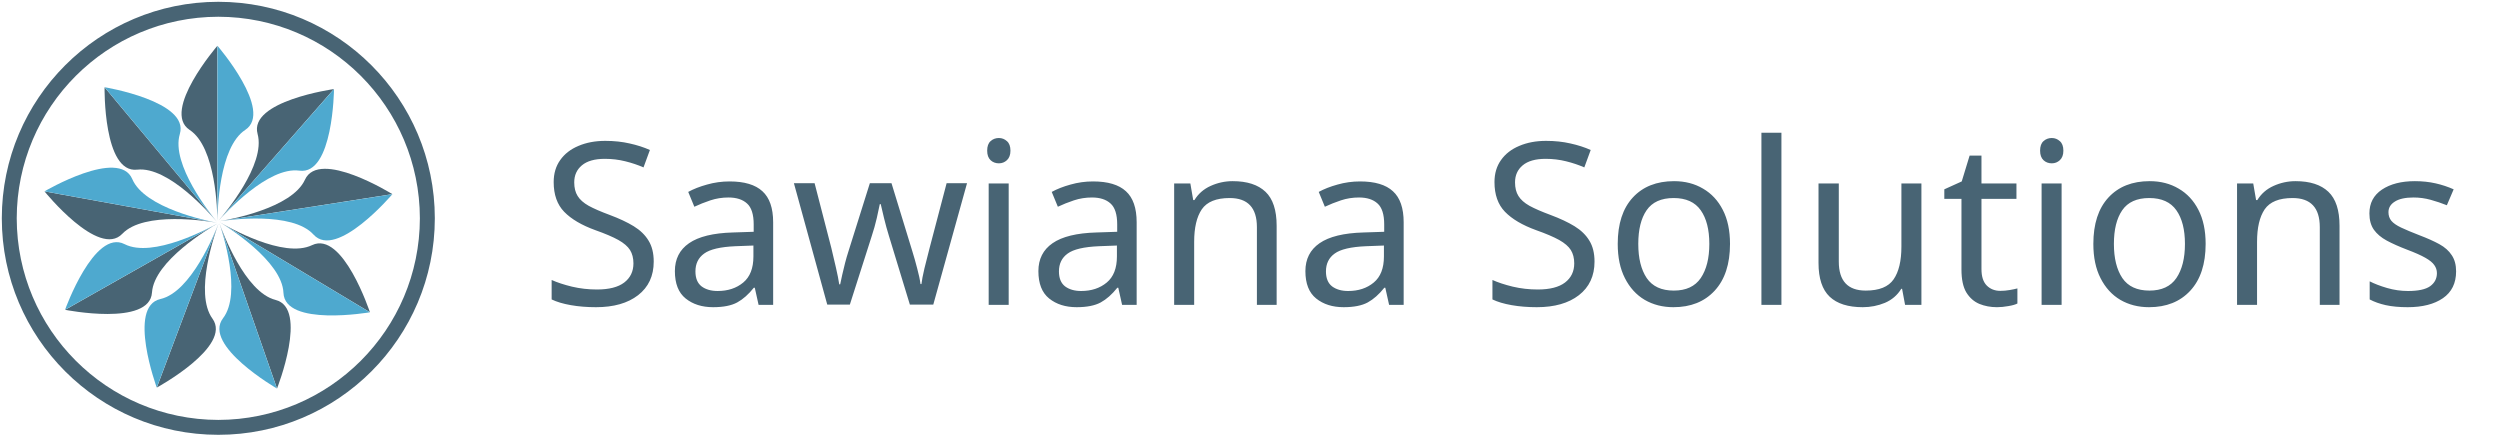
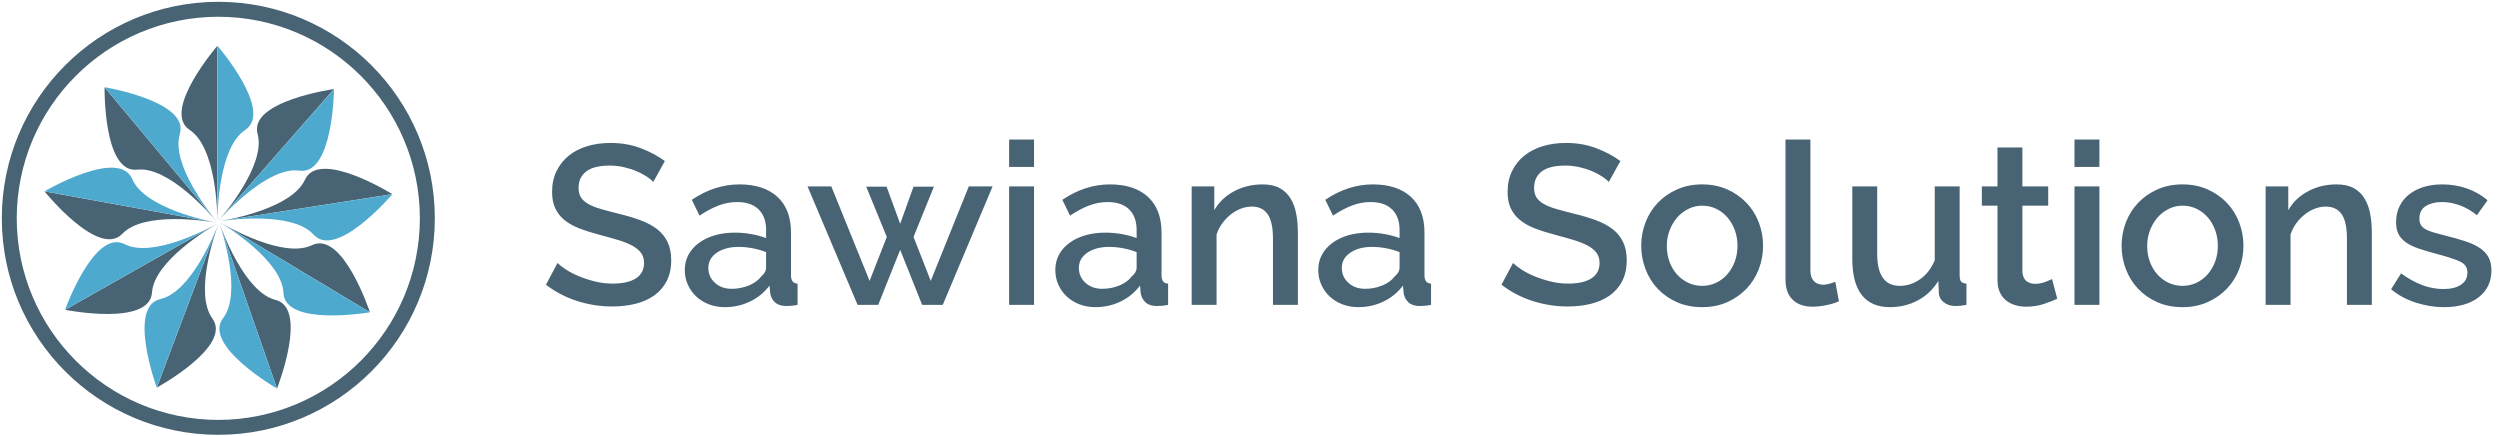
<svg xmlns="http://www.w3.org/2000/svg" width="287px" height="50px" viewBox="0 0 287 50" version="1.1">
  <defs />
-   <g id="Group-2" stroke="none" stroke-width="1" fill="none" fill-rule="evenodd">
-     <text id="Sawiana-Solutions" font-family="Raleway-SemiBold, Raleway" font-size="26" font-weight="500" fill="#486474">
-       <tspan x="62" y="35">Sawiana Solutions</tspan>
-     </text>
-     <g id="Group">
-       <path d="M21.769,14.914 C24.806,16.91 24.952,24.278 24.955,25.368 L24.955,5.258 C24.955,5.258 18.487,12.756 21.769,14.914 L21.769,14.914 Z" id="Fill-1" fill="#486474" />
-       <path d="M24.966,5.258 L24.966,25.368 C24.97,24.279 25.116,16.91 28.152,14.914 C31.435,12.756 24.966,5.258 24.966,5.258 L24.966,5.258 Z" id="Fill-2" fill="#4EA9CF" />
-       <path d="M15.744,19.477 C19.354,19.062 24.186,24.628 24.89,25.461 L12.004,10.019 C12.004,10.019 11.841,19.922 15.744,19.477 L15.744,19.477 Z" id="Fill-3" fill="#486474" />
-       <path d="M12.011,10.014 L24.894,25.454 C24.201,24.616 19.591,18.865 20.645,15.384 C21.783,11.627 12.011,10.014 12.011,10.014 L12.011,10.014 Z" id="Fill-4" fill="#4EA9CF" />
-       <path d="M14.04,26.84 C16.547,24.21 23.824,25.385 24.896,25.575 L5.11,21.973 C5.11,21.973 11.332,29.682 14.04,26.84 L14.04,26.84 Z" id="Fill-5" fill="#486474" />
-       <path d="M5.111,21.964 L24.898,25.568 C23.827,25.367 16.603,23.903 15.185,20.557 C13.65,16.943 5.111,21.964 5.111,21.964 L5.111,21.964 Z" id="Fill-6" fill="#4EA9CF" />
-       <path d="M17.448,33.585 C17.689,29.958 24.029,26.2 24.975,25.658 L7.476,35.567 C7.476,35.567 17.19,37.502 17.448,33.585 L17.448,33.585 Z" id="Fill-7" fill="#486474" />
-       <path d="M7.469,35.561 L24.97,25.652 C24.019,26.184 17.536,29.688 14.302,28.028 C10.809,26.237 7.469,35.561 7.469,35.561 L7.469,35.561 Z" id="Fill-8" fill="#4EA9CF" />
-       <path d="M24.389,36.578 C22.25,33.641 24.71,26.693 25.088,25.672 L18.003,44.493 C18.003,44.492 26.699,39.754 24.389,36.578 L24.389,36.578 Z" id="Fill-9" fill="#486474" />
-       <path d="M17.994,44.488 L25.082,25.668 C24.691,26.685 21.958,33.533 18.413,34.329 C14.583,35.19 17.994,44.488 17.994,44.488 L17.994,44.488 Z" id="Fill-10" fill="#4EA9CF" />
-       <path d="M31.635,34.433 C28.111,33.547 25.548,26.634 25.185,25.608 L31.802,44.6 C31.802,44.6 35.441,35.389 31.635,34.433 L31.635,34.433 Z" id="Fill-11" fill="#486474" />
-       <path d="M31.793,44.601 L25.177,25.61 C25.531,26.642 27.817,33.65 25.605,36.533 C23.216,39.65 31.793,44.601 31.793,44.601 L31.793,44.601 Z" id="Fill-12" fill="#4EA9CF" />
-       <path d="M35.823,28.143 C32.55,29.72 26.155,26.055 25.219,25.498 L42.465,35.843 C42.465,35.843 39.361,26.435 35.823,28.143 L35.823,28.143 Z" id="Fill-13" fill="#486474" />
-       <path d="M42.462,35.851 L25.213,25.507 C26.144,26.072 32.39,29.988 32.541,33.618 C32.702,37.542 42.462,35.851 42.462,35.851 L42.462,35.851 Z" id="Fill-14" fill="#4EA9CF" />
-       <path d="M35.009,20.628 C33.508,23.937 26.247,25.222 25.173,25.394 L45.042,22.286 C45.042,22.286 36.631,17.052 35.009,20.628 L35.009,20.628 Z" id="Fill-15" fill="#486474" />
-       <path d="M45.046,22.293 L25.175,25.402 C26.252,25.239 33.555,24.243 35.997,26.935 C38.634,29.845 45.046,22.293 45.046,22.293 L45.046,22.293 Z" id="Fill-16" fill="#4EA9CF" />
-       <path d="M29.572,15.381 C30.537,18.882 25.787,24.52 25.073,25.342 L38.336,10.225 C38.336,10.225 28.526,11.596 29.572,15.381 L29.572,15.381 Z" id="Fill-17" fill="#486474" />
-       <path d="M38.343,10.23 L25.078,25.347 C25.8,24.532 30.773,19.089 34.369,19.591 C38.258,20.135 38.343,10.23 38.343,10.23 L38.343,10.23 Z" id="Fill-18" fill="#4EA9CF" />
-       <path d="M0.208,25.061 C0.208,11.34 11.335,0.21 25.063,0.207 C38.789,0.21 49.913,11.34 49.918,25.061 C49.913,38.789 38.789,49.916 25.063,49.916 C11.335,49.916 0.208,38.789 0.208,25.061 L0.208,25.061 Z M1.92,25.061 C1.942,37.844 12.281,48.183 25.063,48.206 C37.846,48.183 48.183,37.844 48.202,25.061 C48.183,12.279 37.846,1.94 25.063,1.923 C12.281,1.94 1.942,12.279 1.92,25.061 L1.92,25.061 Z" id="Fill-19" fill="#486474" />
-     </g>
-   </g>
+   <path d="M75,20.882 C74.827,20.691 74.575,20.488 74.246,20.271 C73.917,20.054 73.531,19.851 73.089,19.66 C72.647,19.469 72.162,19.313 71.633,19.192 C71.104,19.071 70.563,19.01 70.008,19.01 C68.777,19.01 67.872,19.235 67.291,19.686 C66.71,20.137 66.42,20.761 66.42,21.558 C66.42,22.009 66.511,22.377 66.693,22.663 C66.875,22.949 67.157,23.2 67.538,23.417 C67.919,23.634 68.396,23.824 68.968,23.989 C69.54,24.154 70.207,24.331 70.97,24.522 C71.906,24.747 72.751,24.999 73.505,25.276 C74.259,25.553 74.896,25.891 75.416,26.29 C75.936,26.689 76.339,27.178 76.625,27.759 C76.911,28.34 77.054,29.046 77.054,29.878 C77.054,30.814 76.876,31.62 76.521,32.296 C76.166,32.972 75.68,33.522 75.065,33.947 C74.45,34.372 73.735,34.684 72.92,34.883 C72.105,35.082 71.23,35.182 70.294,35.182 C68.89,35.182 67.534,34.97 66.225,34.545 C64.916,34.12 63.733,33.501 62.676,32.686 L64.002,30.19 C64.227,30.415 64.552,30.667 64.977,30.944 C65.402,31.221 65.896,31.477 66.459,31.711 C67.022,31.945 67.633,32.144 68.292,32.309 C68.951,32.474 69.635,32.556 70.346,32.556 C71.49,32.556 72.374,32.357 72.998,31.958 C73.622,31.559 73.934,30.97 73.934,30.19 C73.934,29.722 73.817,29.332 73.583,29.02 C73.349,28.708 73.015,28.435 72.582,28.201 C72.149,27.967 71.62,27.755 70.996,27.564 C70.372,27.373 69.661,27.174 68.864,26.966 C67.945,26.723 67.144,26.468 66.459,26.199 C65.774,25.93 65.207,25.605 64.756,25.224 C64.305,24.843 63.963,24.396 63.729,23.885 C63.495,23.374 63.378,22.754 63.378,22.026 C63.378,21.125 63.551,20.323 63.898,19.621 C64.245,18.919 64.717,18.33 65.315,17.853 C65.913,17.376 66.619,17.017 67.434,16.774 C68.249,16.531 69.133,16.41 70.086,16.41 C71.334,16.41 72.487,16.609 73.544,17.008 C74.601,17.407 75.529,17.901 76.326,18.49 L75,20.882 Z M83.216,35.26 C82.557,35.26 81.946,35.152 81.383,34.935 C80.82,34.718 80.334,34.419 79.927,34.038 C79.52,33.657 79.199,33.206 78.965,32.686 C78.731,32.166 78.614,31.603 78.614,30.996 C78.614,30.355 78.753,29.774 79.03,29.254 C79.307,28.734 79.702,28.283 80.213,27.902 C80.724,27.521 81.331,27.226 82.033,27.018 C82.735,26.81 83.511,26.706 84.36,26.706 C85.001,26.706 85.634,26.762 86.258,26.875 C86.882,26.988 87.445,27.139 87.948,27.33 L87.948,26.394 C87.948,25.389 87.662,24.604 87.09,24.041 C86.518,23.478 85.695,23.196 84.62,23.196 C83.892,23.196 83.177,23.33 82.475,23.599 C81.773,23.868 81.049,24.253 80.304,24.756 L79.42,22.936 C81.171,21.757 82.991,21.168 84.88,21.168 C86.752,21.168 88.208,21.645 89.248,22.598 C90.288,23.551 90.808,24.921 90.808,26.706 L90.808,31.62 C90.808,32.227 91.059,32.539 91.562,32.556 L91.562,35 C91.285,35.052 91.046,35.087 90.847,35.104 C90.648,35.121 90.453,35.13 90.262,35.13 C89.707,35.13 89.278,34.991 88.975,34.714 C88.672,34.437 88.485,34.081 88.416,33.648 L88.338,32.79 C87.731,33.587 86.982,34.198 86.089,34.623 C85.196,35.048 84.239,35.26 83.216,35.26 L83.216,35.26 Z M83.996,33.154 C84.689,33.154 85.344,33.028 85.959,32.777 C86.574,32.526 87.055,32.175 87.402,31.724 C87.766,31.412 87.948,31.083 87.948,30.736 L87.948,28.942 C87.463,28.751 86.947,28.604 86.401,28.5 C85.855,28.396 85.322,28.344 84.802,28.344 C83.779,28.344 82.943,28.565 82.293,29.007 C81.643,29.449 81.318,30.034 81.318,30.762 C81.318,31.438 81.569,32.006 82.072,32.465 C82.575,32.924 83.216,33.154 83.996,33.154 L83.996,33.154 Z M111.218,21.402 L113.948,21.402 L108.228,35 L105.862,35 L103.34,28.682 L100.818,35 L98.452,35 L92.706,21.402 L95.436,21.402 L99.83,32.244 L101.806,27.2 L99.44,21.428 L101.78,21.428 L103.34,25.692 L104.874,21.428 L107.214,21.428 L104.874,27.2 L106.85,32.244 L111.218,21.402 Z M115.846,35 L115.846,21.402 L118.706,21.402 L118.706,35 L115.846,35 Z M115.846,19.166 L115.846,16.02 L118.706,16.02 L118.706,19.166 L115.846,19.166 Z M125.752,35.26 C125.093,35.26 124.482,35.152 123.919,34.935 C123.356,34.718 122.87,34.419 122.463,34.038 C122.056,33.657 121.735,33.206 121.501,32.686 C121.267,32.166 121.15,31.603 121.15,30.996 C121.15,30.355 121.289,29.774 121.566,29.254 C121.843,28.734 122.238,28.283 122.749,27.902 C123.26,27.521 123.867,27.226 124.569,27.018 C125.271,26.81 126.047,26.706 126.896,26.706 C127.537,26.706 128.17,26.762 128.794,26.875 C129.418,26.988 129.981,27.139 130.484,27.33 L130.484,26.394 C130.484,25.389 130.198,24.604 129.626,24.041 C129.054,23.478 128.231,23.196 127.156,23.196 C126.428,23.196 125.713,23.33 125.011,23.599 C124.309,23.868 123.585,24.253 122.84,24.756 L121.956,22.936 C123.707,21.757 125.527,21.168 127.416,21.168 C129.288,21.168 130.744,21.645 131.784,22.598 C132.824,23.551 133.344,24.921 133.344,26.706 L133.344,31.62 C133.344,32.227 133.595,32.539 134.098,32.556 L134.098,35 C133.821,35.052 133.582,35.087 133.383,35.104 C133.184,35.121 132.989,35.13 132.798,35.13 C132.243,35.13 131.814,34.991 131.511,34.714 C131.208,34.437 131.021,34.081 130.952,33.648 L130.874,32.79 C130.267,33.587 129.518,34.198 128.625,34.623 C127.732,35.048 126.775,35.26 125.752,35.26 L125.752,35.26 Z M126.532,33.154 C127.225,33.154 127.88,33.028 128.495,32.777 C129.11,32.526 129.591,32.175 129.938,31.724 C130.302,31.412 130.484,31.083 130.484,30.736 L130.484,28.942 C129.999,28.751 129.483,28.604 128.937,28.5 C128.391,28.396 127.858,28.344 127.338,28.344 C126.315,28.344 125.479,28.565 124.829,29.007 C124.179,29.449 123.854,30.034 123.854,30.762 C123.854,31.438 124.105,32.006 124.608,32.465 C125.111,32.924 125.752,33.154 126.532,33.154 L126.532,33.154 Z M148.996,35 L146.136,35 L146.136,27.382 C146.136,26.099 145.932,25.168 145.525,24.587 C145.118,24.006 144.515,23.716 143.718,23.716 C143.302,23.716 142.886,23.794 142.47,23.95 C142.054,24.106 141.664,24.327 141.3,24.613 C140.936,24.899 140.611,25.237 140.325,25.627 C140.039,26.017 139.818,26.446 139.662,26.914 L139.662,35 L136.802,35 L136.802,21.402 L139.402,21.402 L139.402,24.132 C139.922,23.213 140.676,22.49 141.664,21.961 C142.652,21.432 143.744,21.168 144.94,21.168 C145.755,21.168 146.422,21.315 146.942,21.61 C147.462,21.905 147.874,22.308 148.177,22.819 C148.48,23.33 148.693,23.92 148.814,24.587 C148.935,25.254 148.996,25.961 148.996,26.706 L148.996,35 Z M155.938,35.26 C155.279,35.26 154.668,35.152 154.105,34.935 C153.542,34.718 153.056,34.419 152.649,34.038 C152.242,33.657 151.921,33.206 151.687,32.686 C151.453,32.166 151.336,31.603 151.336,30.996 C151.336,30.355 151.475,29.774 151.752,29.254 C152.029,28.734 152.424,28.283 152.935,27.902 C153.446,27.521 154.053,27.226 154.755,27.018 C155.457,26.81 156.233,26.706 157.082,26.706 C157.723,26.706 158.356,26.762 158.98,26.875 C159.604,26.988 160.167,27.139 160.67,27.33 L160.67,26.394 C160.67,25.389 160.384,24.604 159.812,24.041 C159.24,23.478 158.417,23.196 157.342,23.196 C156.614,23.196 155.899,23.33 155.197,23.599 C154.495,23.868 153.771,24.253 153.026,24.756 L152.142,22.936 C153.893,21.757 155.713,21.168 157.602,21.168 C159.474,21.168 160.93,21.645 161.97,22.598 C163.01,23.551 163.53,24.921 163.53,26.706 L163.53,31.62 C163.53,32.227 163.781,32.539 164.284,32.556 L164.284,35 C164.007,35.052 163.768,35.087 163.569,35.104 C163.37,35.121 163.175,35.13 162.984,35.13 C162.429,35.13 162,34.991 161.697,34.714 C161.394,34.437 161.207,34.081 161.138,33.648 L161.06,32.79 C160.453,33.587 159.704,34.198 158.811,34.623 C157.918,35.048 156.961,35.26 155.938,35.26 L155.938,35.26 Z M156.718,33.154 C157.411,33.154 158.066,33.028 158.681,32.777 C159.296,32.526 159.777,32.175 160.124,31.724 C160.488,31.412 160.67,31.083 160.67,30.736 L160.67,28.942 C160.185,28.751 159.669,28.604 159.123,28.5 C158.577,28.396 158.044,28.344 157.524,28.344 C156.501,28.344 155.665,28.565 155.015,29.007 C154.365,29.449 154.04,30.034 154.04,30.762 C154.04,31.438 154.291,32.006 154.794,32.465 C155.297,32.924 155.938,33.154 156.718,33.154 L156.718,33.154 Z M184.694,20.882 C184.521,20.691 184.269,20.488 183.94,20.271 C183.611,20.054 183.225,19.851 182.783,19.66 C182.341,19.469 181.856,19.313 181.327,19.192 C180.798,19.071 180.257,19.01 179.702,19.01 C178.471,19.01 177.566,19.235 176.985,19.686 C176.404,20.137 176.114,20.761 176.114,21.558 C176.114,22.009 176.205,22.377 176.387,22.663 C176.569,22.949 176.851,23.2 177.232,23.417 C177.613,23.634 178.09,23.824 178.662,23.989 C179.234,24.154 179.901,24.331 180.664,24.522 C181.6,24.747 182.445,24.999 183.199,25.276 C183.953,25.553 184.59,25.891 185.11,26.29 C185.63,26.689 186.033,27.178 186.319,27.759 C186.605,28.34 186.748,29.046 186.748,29.878 C186.748,30.814 186.57,31.62 186.215,32.296 C185.86,32.972 185.374,33.522 184.759,33.947 C184.144,34.372 183.429,34.684 182.614,34.883 C181.799,35.082 180.924,35.182 179.988,35.182 C178.584,35.182 177.228,34.97 175.919,34.545 C174.61,34.12 173.427,33.501 172.37,32.686 L173.696,30.19 C173.921,30.415 174.246,30.667 174.671,30.944 C175.096,31.221 175.59,31.477 176.153,31.711 C176.716,31.945 177.327,32.144 177.986,32.309 C178.645,32.474 179.329,32.556 180.04,32.556 C181.184,32.556 182.068,32.357 182.692,31.958 C183.316,31.559 183.628,30.97 183.628,30.19 C183.628,29.722 183.511,29.332 183.277,29.02 C183.043,28.708 182.709,28.435 182.276,28.201 C181.843,27.967 181.314,27.755 180.69,27.564 C180.066,27.373 179.355,27.174 178.558,26.966 C177.639,26.723 176.838,26.468 176.153,26.199 C175.468,25.93 174.901,25.605 174.45,25.224 C173.999,24.843 173.657,24.396 173.423,23.885 C173.189,23.374 173.072,22.754 173.072,22.026 C173.072,21.125 173.245,20.323 173.592,19.621 C173.939,18.919 174.411,18.33 175.009,17.853 C175.607,17.376 176.313,17.017 177.128,16.774 C177.943,16.531 178.827,16.41 179.78,16.41 C181.028,16.41 182.181,16.609 183.238,17.008 C184.295,17.407 185.223,17.901 186.02,18.49 L184.694,20.882 Z M195.406,35.26 C194.331,35.26 193.365,35.069 192.507,34.688 C191.649,34.307 190.917,33.795 190.31,33.154 C189.703,32.513 189.235,31.763 188.906,30.905 C188.577,30.047 188.412,29.15 188.412,28.214 C188.412,27.278 188.577,26.381 188.906,25.523 C189.235,24.665 189.708,23.915 190.323,23.274 C190.938,22.633 191.675,22.121 192.533,21.74 C193.391,21.359 194.349,21.168 195.406,21.168 C196.463,21.168 197.421,21.359 198.279,21.74 C199.137,22.121 199.874,22.633 200.489,23.274 C201.104,23.915 201.577,24.665 201.906,25.523 C202.235,26.381 202.4,27.278 202.4,28.214 C202.4,29.15 202.235,30.047 201.906,30.905 C201.577,31.763 201.104,32.513 200.489,33.154 C199.874,33.795 199.137,34.307 198.279,34.688 C197.421,35.069 196.463,35.26 195.406,35.26 L195.406,35.26 Z M191.35,28.24 C191.35,28.899 191.454,29.505 191.662,30.06 C191.87,30.615 192.156,31.096 192.52,31.503 C192.884,31.91 193.313,32.231 193.807,32.465 C194.301,32.699 194.834,32.816 195.406,32.816 C195.978,32.816 196.511,32.699 197.005,32.465 C197.499,32.231 197.928,31.906 198.292,31.49 C198.656,31.074 198.942,30.589 199.15,30.034 C199.358,29.479 199.462,28.873 199.462,28.214 C199.462,27.573 199.358,26.97 199.15,26.407 C198.942,25.844 198.656,25.354 198.292,24.938 C197.928,24.522 197.499,24.197 197.005,23.963 C196.511,23.729 195.978,23.612 195.406,23.612 C194.851,23.612 194.327,23.733 193.833,23.976 C193.339,24.219 192.91,24.548 192.546,24.964 C192.182,25.38 191.892,25.87 191.675,26.433 C191.458,26.996 191.35,27.599 191.35,28.24 L191.35,28.24 Z M204.974,16.02 L207.834,16.02 L207.834,31.074 C207.834,31.577 207.964,31.971 208.224,32.257 C208.484,32.543 208.848,32.686 209.316,32.686 C209.507,32.686 209.728,32.651 209.979,32.582 C210.23,32.513 210.469,32.435 210.694,32.348 L211.11,34.584 C210.694,34.775 210.2,34.926 209.628,35.039 C209.056,35.152 208.545,35.208 208.094,35.208 C207.106,35.208 206.339,34.939 205.793,34.402 C205.247,33.865 204.974,33.102 204.974,32.114 L204.974,16.02 Z M216.96,35.26 C215.539,35.26 214.464,34.796 213.736,33.869 C213.008,32.942 212.644,31.559 212.644,29.722 L212.644,21.402 L215.504,21.402 L215.504,29.15 C215.504,31.594 216.371,32.816 218.104,32.816 C218.919,32.816 219.69,32.565 220.418,32.062 C221.146,31.559 221.709,30.831 222.108,29.878 L222.108,21.402 L224.968,21.402 L224.968,31.62 C224.968,31.949 225.024,32.183 225.137,32.322 C225.25,32.461 225.453,32.539 225.748,32.556 L225.748,35 C225.453,35.052 225.211,35.087 225.02,35.104 C224.829,35.121 224.647,35.13 224.474,35.13 C223.954,35.13 223.512,34.987 223.148,34.701 C222.784,34.415 222.593,34.047 222.576,33.596 L222.524,32.244 C221.917,33.232 221.129,33.982 220.158,34.493 C219.187,35.004 218.121,35.26 216.96,35.26 L216.96,35.26 Z M236.174,34.298 C235.81,34.471 235.307,34.666 234.666,34.883 C234.025,35.1 233.34,35.208 232.612,35.208 C232.161,35.208 231.737,35.147 231.338,35.026 C230.939,34.905 230.588,34.723 230.285,34.48 C229.982,34.237 229.743,33.921 229.57,33.531 C229.397,33.141 229.31,32.669 229.31,32.114 L229.31,23.612 L227.516,23.612 L227.516,21.402 L229.31,21.402 L229.31,16.93 L232.17,16.93 L232.17,21.402 L235.134,21.402 L235.134,23.612 L232.17,23.612 L232.17,31.204 C232.205,31.689 232.356,32.04 232.625,32.257 C232.894,32.474 233.227,32.582 233.626,32.582 C234.025,32.582 234.406,32.513 234.77,32.374 C235.134,32.235 235.403,32.123 235.576,32.036 L236.174,34.298 Z M238.15,35 L238.15,21.402 L241.01,21.402 L241.01,35 L238.15,35 Z M238.15,19.166 L238.15,16.02 L241.01,16.02 L241.01,19.166 L238.15,19.166 Z M250.552,35.26 C249.477,35.26 248.511,35.069 247.653,34.688 C246.795,34.307 246.063,33.795 245.456,33.154 C244.849,32.513 244.381,31.763 244.052,30.905 C243.723,30.047 243.558,29.15 243.558,28.214 C243.558,27.278 243.723,26.381 244.052,25.523 C244.381,24.665 244.854,23.915 245.469,23.274 C246.084,22.633 246.821,22.121 247.679,21.74 C248.537,21.359 249.495,21.168 250.552,21.168 C251.609,21.168 252.567,21.359 253.425,21.74 C254.283,22.121 255.02,22.633 255.635,23.274 C256.25,23.915 256.723,24.665 257.052,25.523 C257.381,26.381 257.546,27.278 257.546,28.214 C257.546,29.15 257.381,30.047 257.052,30.905 C256.723,31.763 256.25,32.513 255.635,33.154 C255.02,33.795 254.283,34.307 253.425,34.688 C252.567,35.069 251.609,35.26 250.552,35.26 L250.552,35.26 Z M246.496,28.24 C246.496,28.899 246.6,29.505 246.808,30.06 C247.016,30.615 247.302,31.096 247.666,31.503 C248.03,31.91 248.459,32.231 248.953,32.465 C249.447,32.699 249.98,32.816 250.552,32.816 C251.124,32.816 251.657,32.699 252.151,32.465 C252.645,32.231 253.074,31.906 253.438,31.49 C253.802,31.074 254.088,30.589 254.296,30.034 C254.504,29.479 254.608,28.873 254.608,28.214 C254.608,27.573 254.504,26.97 254.296,26.407 C254.088,25.844 253.802,25.354 253.438,24.938 C253.074,24.522 252.645,24.197 252.151,23.963 C251.657,23.729 251.124,23.612 250.552,23.612 C249.997,23.612 249.473,23.733 248.979,23.976 C248.485,24.219 248.056,24.548 247.692,24.964 C247.328,25.38 247.038,25.87 246.821,26.433 C246.604,26.996 246.496,27.599 246.496,28.24 L246.496,28.24 Z M272.288,35 L269.428,35 L269.428,27.382 C269.428,26.099 269.224,25.168 268.817,24.587 C268.41,24.006 267.807,23.716 267.01,23.716 C266.594,23.716 266.178,23.794 265.762,23.95 C265.346,24.106 264.956,24.327 264.592,24.613 C264.228,24.899 263.903,25.237 263.617,25.627 C263.331,26.017 263.11,26.446 262.954,26.914 L262.954,35 L260.094,35 L260.094,21.402 L262.694,21.402 L262.694,24.132 C263.214,23.213 263.968,22.49 264.956,21.961 C265.944,21.432 267.036,21.168 268.232,21.168 C269.047,21.168 269.714,21.315 270.234,21.61 C270.754,21.905 271.166,22.308 271.469,22.819 C271.772,23.33 271.985,23.92 272.106,24.587 C272.227,25.254 272.288,25.961 272.288,26.706 L272.288,35 Z M280.556,35.26 C279.464,35.26 278.376,35.082 277.293,34.727 C276.21,34.372 275.278,33.865 274.498,33.206 L275.642,31.386 C276.457,31.975 277.263,32.422 278.06,32.725 C278.857,33.028 279.672,33.18 280.504,33.18 C281.353,33.18 282.025,33.015 282.519,32.686 C283.013,32.357 283.26,31.889 283.26,31.282 C283.26,30.71 282.983,30.294 282.428,30.034 C281.873,29.774 281.007,29.488 279.828,29.176 C278.979,28.951 278.251,28.734 277.644,28.526 C277.037,28.318 276.543,28.075 276.162,27.798 C275.781,27.521 275.503,27.2 275.33,26.836 C275.157,26.472 275.07,26.03 275.07,25.51 C275.07,24.817 275.204,24.201 275.473,23.664 C275.742,23.127 276.114,22.672 276.591,22.299 C277.068,21.926 277.627,21.645 278.268,21.454 C278.909,21.263 279.603,21.168 280.348,21.168 C281.371,21.168 282.324,21.324 283.208,21.636 C284.092,21.948 284.881,22.399 285.574,22.988 L284.352,24.704 C283.087,23.699 281.743,23.196 280.322,23.196 C279.594,23.196 278.983,23.348 278.489,23.651 C277.995,23.954 277.748,24.435 277.748,25.094 C277.748,25.371 277.8,25.605 277.904,25.796 C278.008,25.987 278.177,26.151 278.411,26.29 C278.645,26.429 278.948,26.554 279.321,26.667 C279.694,26.78 280.157,26.905 280.712,27.044 C281.631,27.269 282.424,27.495 283.091,27.72 C283.758,27.945 284.309,28.21 284.742,28.513 C285.175,28.816 285.496,29.172 285.704,29.579 C285.912,29.986 286.016,30.476 286.016,31.048 C286.016,32.348 285.526,33.375 284.547,34.129 C283.568,34.883 282.237,35.26 280.556,35.26 L280.556,35.26 Z" id="Sawiana-Solutions" stroke="none" fill="#486474" fill-rule="evenodd" />
+   <path d="M21.769,14.914 C24.806,16.91 24.952,24.278 24.955,25.368 L24.955,5.258 C24.955,5.258 18.487,12.756 21.769,14.914 L21.769,14.914 Z" id="Fill-1" stroke="none" fill="#486474" fill-rule="evenodd" />
+   <path d="M24.966,5.258 L24.966,25.368 C24.97,24.279 25.116,16.91 28.152,14.914 C31.435,12.756 24.966,5.258 24.966,5.258 L24.966,5.258 Z" id="Fill-2" stroke="none" fill="#4EA9CF" fill-rule="evenodd" />
+   <path d="M15.744,19.477 C19.354,19.062 24.186,24.628 24.89,25.461 L12.004,10.019 C12.004,10.019 11.841,19.922 15.744,19.477 L15.744,19.477 Z" id="Fill-3" stroke="none" fill="#486474" fill-rule="evenodd" />
+   <path d="M12.011,10.014 L24.894,25.454 C24.201,24.616 19.591,18.865 20.645,15.384 C21.783,11.627 12.011,10.014 12.011,10.014 L12.011,10.014 Z" id="Fill-4" stroke="none" fill="#4EA9CF" fill-rule="evenodd" />
+   <path d="M14.04,26.84 C16.547,24.21 23.824,25.385 24.896,25.575 L5.11,21.973 C5.11,21.973 11.332,29.682 14.04,26.84 L14.04,26.84 Z" id="Fill-5" stroke="none" fill="#486474" fill-rule="evenodd" />
+   <path d="M5.111,21.964 L24.898,25.568 C23.827,25.367 16.603,23.903 15.185,20.557 C13.65,16.943 5.111,21.964 5.111,21.964 L5.111,21.964 Z" id="Fill-6" stroke="none" fill="#4EA9CF" fill-rule="evenodd" />
+   <path d="M17.448,33.585 C17.689,29.958 24.029,26.2 24.975,25.658 L7.476,35.567 C7.476,35.567 17.19,37.502 17.448,33.585 L17.448,33.585 Z" id="Fill-7" stroke="none" fill="#486474" fill-rule="evenodd" />
+   <path d="M7.469,35.561 L24.97,25.652 C24.019,26.184 17.536,29.688 14.302,28.028 C10.809,26.237 7.469,35.561 7.469,35.561 L7.469,35.561 Z" id="Fill-8" stroke="none" fill="#4EA9CF" fill-rule="evenodd" />
+   <path d="M24.389,36.578 C22.25,33.641 24.71,26.693 25.088,25.672 L18.003,44.493 C18.003,44.492 26.699,39.754 24.389,36.578 L24.389,36.578 Z" id="Fill-9" stroke="none" fill="#486474" fill-rule="evenodd" />
+   <path d="M17.994,44.488 L25.082,25.668 C24.691,26.685 21.958,33.533 18.413,34.329 C14.583,35.19 17.994,44.488 17.994,44.488 L17.994,44.488 Z" id="Fill-10" stroke="none" fill="#4EA9CF" fill-rule="evenodd" />
+   <path d="M31.635,34.433 C28.111,33.547 25.548,26.634 25.185,25.608 L31.802,44.6 C31.802,44.6 35.441,35.389 31.635,34.433 L31.635,34.433 Z" id="Fill-11" stroke="none" fill="#486474" fill-rule="evenodd" />
+   <path d="M31.793,44.601 L25.177,25.61 C25.531,26.642 27.817,33.65 25.605,36.533 C23.216,39.65 31.793,44.601 31.793,44.601 L31.793,44.601 Z" id="Fill-12" stroke="none" fill="#4EA9CF" fill-rule="evenodd" />
+   <path d="M35.823,28.143 C32.55,29.72 26.155,26.055 25.219,25.498 L42.465,35.843 C42.465,35.843 39.361,26.435 35.823,28.143 L35.823,28.143 Z" id="Fill-13" stroke="none" fill="#486474" fill-rule="evenodd" />
+   <path d="M42.462,35.851 L25.213,25.507 C26.144,26.072 32.39,29.988 32.541,33.618 C32.702,37.542 42.462,35.851 42.462,35.851 L42.462,35.851 Z" id="Fill-14" stroke="none" fill="#4EA9CF" fill-rule="evenodd" />
+   <path d="M35.009,20.628 C33.508,23.937 26.247,25.222 25.173,25.394 L45.042,22.286 C45.042,22.286 36.631,17.052 35.009,20.628 L35.009,20.628 Z" id="Fill-15" stroke="none" fill="#486474" fill-rule="evenodd" />
+   <path d="M45.046,22.293 L25.175,25.402 C26.252,25.239 33.555,24.243 35.997,26.935 C38.634,29.845 45.046,22.293 45.046,22.293 L45.046,22.293 Z" id="Fill-16" stroke="none" fill="#4EA9CF" fill-rule="evenodd" />
+   <path d="M29.572,15.381 C30.537,18.882 25.787,24.52 25.073,25.342 L38.336,10.225 C38.336,10.225 28.526,11.596 29.572,15.381 L29.572,15.381 Z" id="Fill-17" stroke="none" fill="#486474" fill-rule="evenodd" />
+   <path d="M38.343,10.23 L25.078,25.347 C25.8,24.532 30.773,19.089 34.369,19.591 C38.258,20.135 38.343,10.23 38.343,10.23 L38.343,10.23 Z" id="Fill-18" stroke="none" fill="#4EA9CF" fill-rule="evenodd" />
+   <path d="M0.208,25.061 C0.208,11.34 11.335,0.21 25.063,0.207 C38.789,0.21 49.913,11.34 49.918,25.061 C49.913,38.789 38.789,49.916 25.063,49.916 C11.335,49.916 0.208,38.789 0.208,25.061 L0.208,25.061 Z M1.92,25.061 C1.942,37.844 12.281,48.183 25.063,48.206 C37.846,48.183 48.183,37.844 48.202,25.061 C48.183,12.279 37.846,1.94 25.063,1.923 C12.281,1.94 1.942,12.279 1.92,25.061 L1.92,25.061 Z" id="Fill-19" stroke="none" fill="#486474" fill-rule="evenodd" />
</svg>
